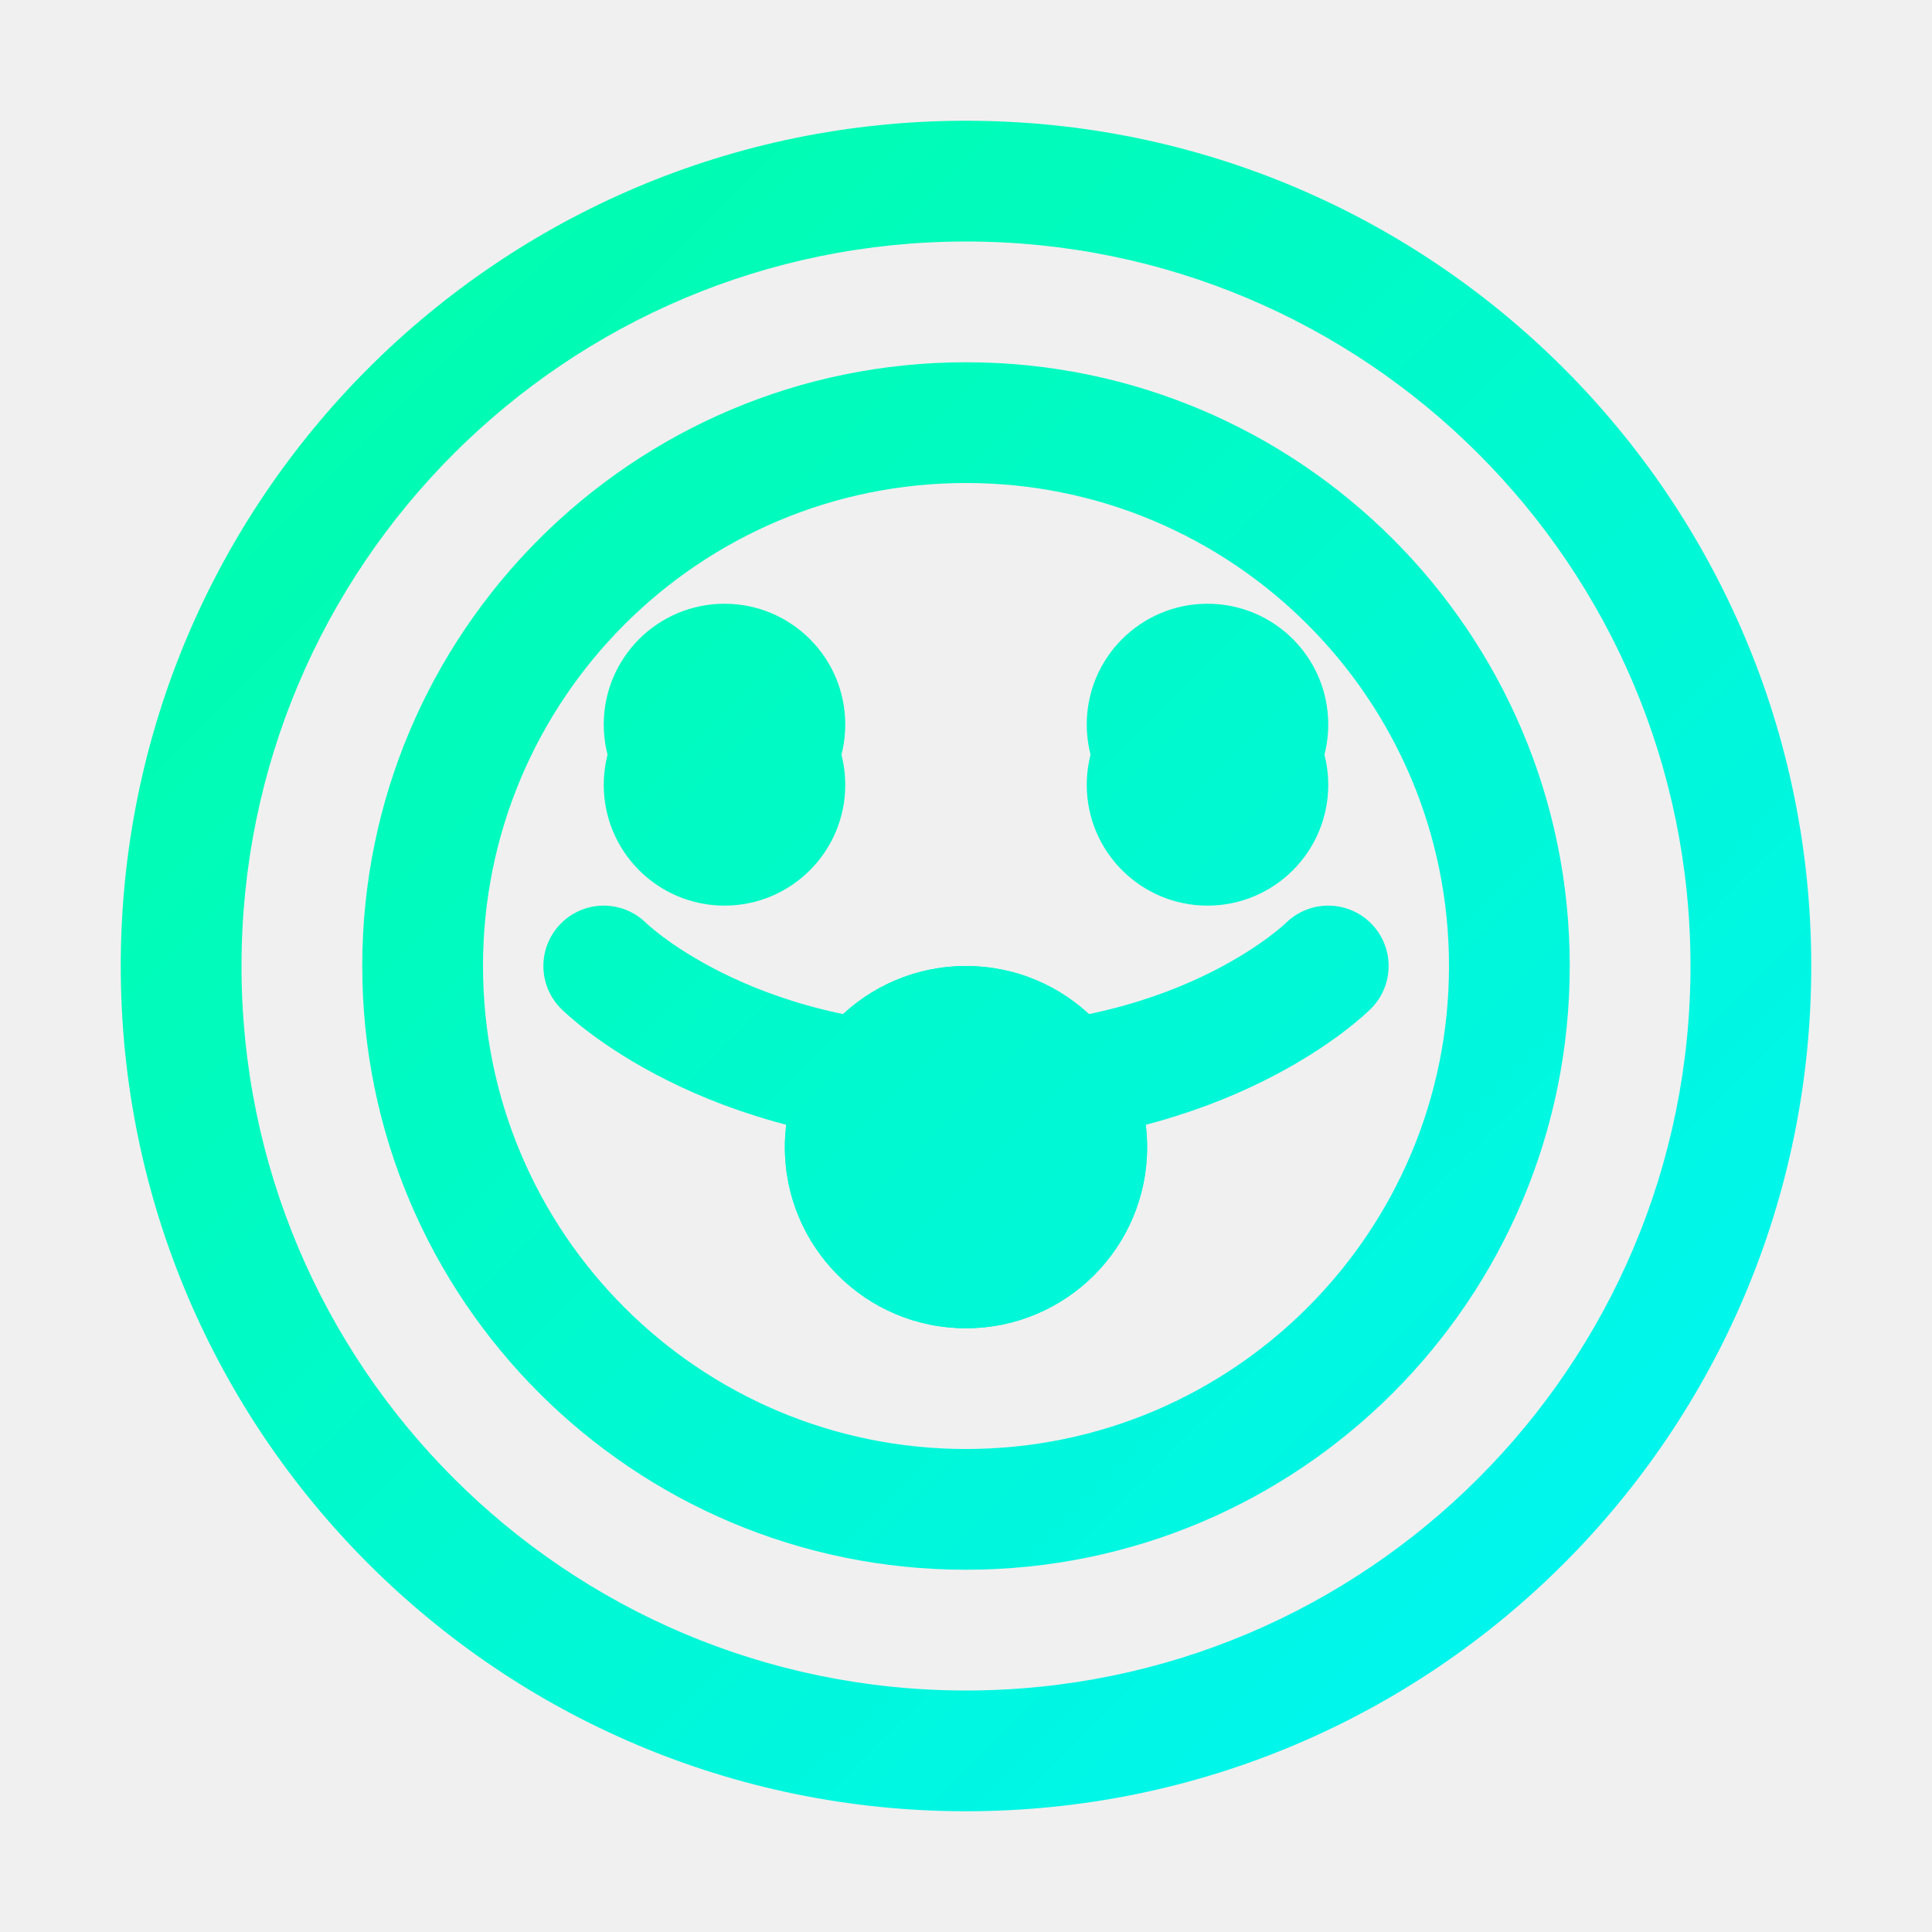
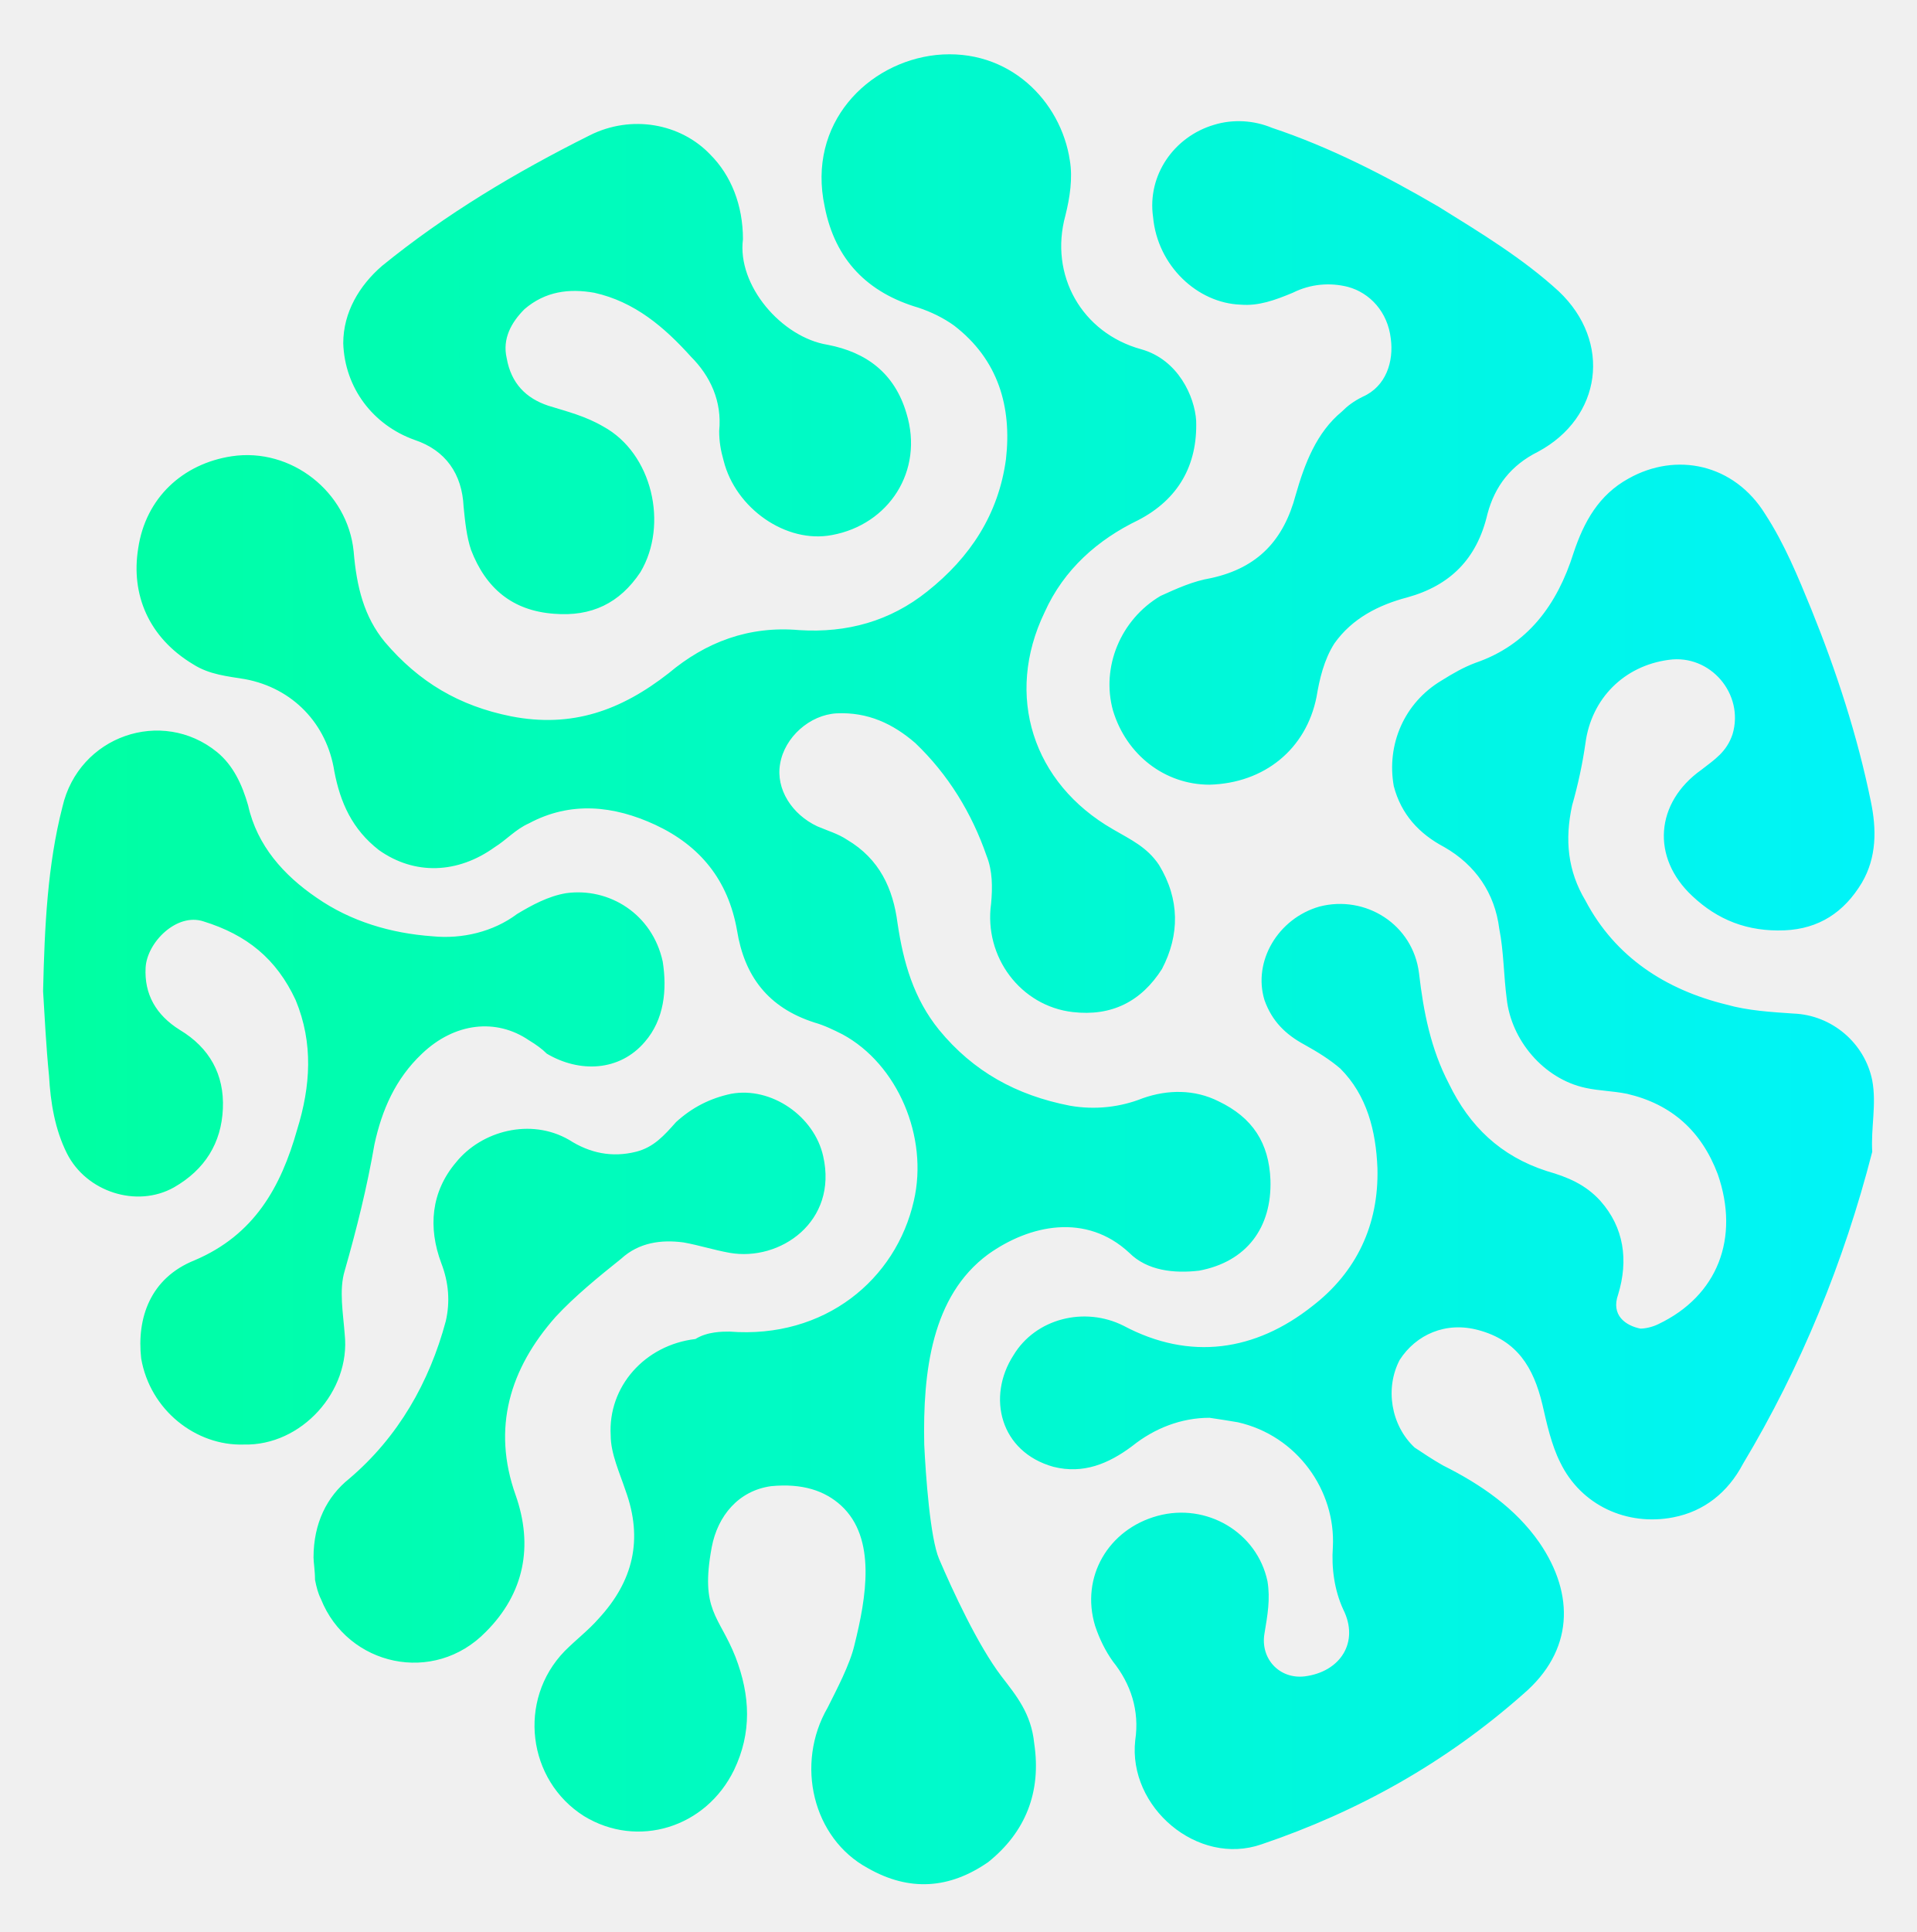
- <svg xmlns="http://www.w3.org/2000/svg" width="32" height="32" viewBox="0 0 32 32" fill="none">
-   <defs>
-     <linearGradient id="favicon-gradient" x1="0" y1="0" x2="32" y2="32" gradientUnits="userSpaceOnUse">
-       <stop stop-color="#00ff9d" />
-       <stop offset="1" stop-color="#00f3ff" />
-     </linearGradient>
-     <mask id="brain-mask">
-       <path d="M16 2C8.268 2 2 8.268 2 16C2 23.732 8.268 30 16 30C23.732 30 30 23.732 30 16C30 8.268 23.732 2 16 2ZM16 28C9.373 28 4 22.627 4 16C4 9.373 9.373 4 16 4C22.627 4 28 9.373 28 16C28 22.627 22.627 28 16 28Z" fill="white" />
-       <path d="M12 10C10.895 10 10 10.895 10 12C10 13.105 10.895 14 12 14C13.105 14 14 13.105 14 12C14 10.895 13.105 10 12 10ZM20 10C18.895 10 18 10.895 18 12C18 13.105 18.895 14 20 14C21.105 14 22 13.105 22 12C22 10.895 21.105 10 20 10ZM16 16C14.343 16 13 17.343 13 19C13 20.657 14.343 22 16 22C17.657 22 19 20.657 19 19C19 17.343 17.657 16 16 16Z" fill="white" />
-     </mask>
-   </defs>
-   <rect width="32" height="32" fill="url(#favicon-gradient)" mask="url(#brain-mask)" />
-   <path d="M16 6C10.477 6 6 10.477 6 16C6 21.523 10.477 26 16 26C21.523 26 26 21.523 26 16C26 10.477 21.523 6 16 6ZM16 24C11.582 24 8 20.418 8 16C8 11.582 11.582 8 16 8C20.418 8 24 11.582 24 16C24 20.418 20.418 24 16 24Z" fill="url(#favicon-gradient)" />
-   <circle cx="12" cy="13" r="2" fill="url(#favicon-gradient)" />
-   <circle cx="20" cy="13" r="2" fill="url(#favicon-gradient)" />
-   <circle cx="16" cy="19" r="3" fill="url(#favicon-gradient)" />
-   <path d="M10 16C10 16 12 18 16 18C20 18 22 16 22 16" stroke="url(#favicon-gradient)" stroke-width="2" stroke-linecap="round" />
+ <svg xmlns="http://www.w3.org/2000/svg" version="1.1" id="Capa_1" x="0px" y="0px" viewBox="0 0 129 130" style="enable-background:new 0 0 129 130;" xml:space="preserve">
+   <style type="text/css">
+ 	.st0{fill:url(#SVGID_1_);}
+ </style>
+   <linearGradient id="SVGID_1_" gradientUnits="userSpaceOnUse" x1="2.9" y1="65.219" x2="126.15" y2="65.219">
+     <stop offset="0" style="stop-color:#00FFA1" />
+     <stop offset="1" style="stop-color:#00F4F8" />
+   </linearGradient>
+   <path class="st0" d="M126,72.7c-0.5-2.5-2.7-4.4-5.3-4.5c-1.5-0.1-3.1-0.2-4.5-0.6c-4.1-1-7.5-3.2-9.5-7c-1.2-2-1.4-4.1-0.9-6.4  c0.4-1.4,0.7-2.8,0.9-4.2c0.4-3,2.6-5.2,5.6-5.6c2.8-0.4,5.1,2.3,4.3,5c-0.4,1.2-1.2,1.7-2.1,2.4c-3.1,2.2-3.4,5.9-0.6,8.5  c1.7,1.6,3.7,2.4,6.2,2.3c2.3-0.1,4-1.2,5.2-3.2c1-1.7,1-3.6,0.6-5.5c-0.9-4.4-2.3-8.7-4-12.9c-0.9-2.2-1.8-4.4-3.1-6.4  c-2.1-3.4-6-4.2-9.2-2.4c-2,1.1-3,2.9-3.7,5c-1.1,3.5-3.1,6.2-6.6,7.4c-0.8,0.3-1.5,0.7-2.3,1.2c-2.5,1.5-3.7,4.3-3.2,7.1  c0.5,1.9,1.7,3.2,3.4,4.1c2.1,1.2,3.4,3.1,3.7,5.5c0.3,1.5,0.3,3.2,0.5,4.7c0.3,2.8,2.5,5.4,5.3,6c0.9,0.2,1.8,0.2,2.8,0.4  c3,0.7,5,2.5,6.1,5.4c1.5,4.3,0,8.2-4,10.1c-0.4,0.2-0.9,0.3-1.2,0.3c-1-0.2-2-0.9-1.5-2.3c0.7-2.3,0.4-4.5-1.2-6.3  c-1-1.1-2.2-1.6-3.6-2c-3.1-1-5.2-3-6.6-5.9c-1.2-2.3-1.7-4.8-2-7.4c-0.4-3.3-3.6-5.3-6.7-4.5c-2.8,0.8-4.5,3.7-3.7,6.3  c0.5,1.4,1.4,2.3,2.7,3c0.9,0.5,1.7,1,2.4,1.6c1.8,1.8,2.4,4.2,2.5,6.7c0.1,3.8-1.4,7-4.4,9.3c-3.8,3-8.2,3.7-12.7,1.3  c-2.6-1.3-5.9-0.5-7.4,2c-1.8,2.8-0.9,6.5,2.7,7.5c2,0.5,3.7-0.2,5.3-1.4c1.5-1.2,3.3-1.9,5.2-1.9c0.7,0.1,1.3,0.2,1.9,0.3  c4,0.9,6.6,4.6,6.4,8.4c-0.1,1.4,0.1,2.9,0.7,4.2c1.1,2.2-0.2,4.2-2.6,4.5c-1.7,0.2-3-1.2-2.7-2.9c0.2-1.2,0.4-2.3,0.2-3.5  c-0.7-3.3-4.1-5.3-7.4-4.4s-5.2,4.1-4.2,7.4c0.3,0.9,0.7,1.7,1.2,2.4c1.2,1.5,1.8,3.3,1.5,5.3c-0.5,4.5,4.2,8.5,8.5,7  c6.5-2.2,12.4-5.5,17.6-10.1c3.4-2.9,3.5-6.7,1.1-10.2c-1.6-2.3-3.9-3.9-6.5-5.2c-0.7-0.4-1.3-0.8-1.9-1.2c-1.6-1.5-2-4-1-5.9  c1.1-1.7,3.1-2.6,5.3-2c2.6,0.7,3.7,2.5,4.3,5c0.3,1.3,0.6,2.7,1.2,3.9c1.4,2.9,4.5,4.3,7.6,3.7c2.1-0.4,3.7-1.7,4.7-3.6  c3.9-6.5,6.8-13.6,8.7-21C125.9,75.9,126.3,74.3,126,72.7z M23.2,89.8c-0.1-1.4-0.4-3,0-4.3c0.8-2.8,1.5-5.6,2-8.5  c0.5-2.3,1.4-4.4,3.2-6.1c2.2-2.1,5-2.4,7.2-0.9c0.5,0.3,0.9,0.6,1.2,0.9c2.2,1.3,4.9,1.2,6.6-0.8c1.3-1.5,1.5-3.5,1.2-5.4  c-0.7-3.2-3.6-5-6.5-4.6c-1.2,0.2-2.3,0.8-3.3,1.4c-1.6,1.2-3.7,1.7-5.7,1.5c-2.8-0.2-5.5-1-7.8-2.6c-2.2-1.5-4-3.5-4.6-6.2  c-0.4-1.4-1-2.7-2.1-3.6c-3.7-3-9.3-1.1-10.4,3.7c-1,3.9-1.2,8-1.3,12.4c0.1,1.6,0.2,3.7,0.4,5.7c0.1,1.8,0.4,3.6,1.2,5.2  c1.3,2.6,4.7,3.7,7.2,2.3c2.1-1.2,3.2-3,3.3-5.3s-0.9-4.1-2.9-5.3c-1.6-1-2.4-2.4-2.3-4.2c0.1-1.7,2.1-3.7,3.9-3.1  c2.9,0.9,4.9,2.5,6.2,5.3c1.2,2.9,1,5.8,0.1,8.7c-1.1,3.9-2.9,7.1-6.9,8.8c-3,1.2-3.9,3.9-3.6,6.6c0.6,3.5,3.7,5.9,6.9,5.8  C20.3,97.3,23.6,93.6,23.2,89.8z M83.5,20.5c1.2,0.1,2.3-0.3,3.5-0.8c1.2-0.6,2.5-0.7,3.7-0.4c1.5,0.4,2.7,1.7,2.9,3.5  c0.2,1.5-0.3,3.2-1.9,3.9c-0.6,0.3-1,0.6-1.4,1c-1.7,1.4-2.5,3.5-3.1,5.6c-0.8,3-2.5,4.9-5.7,5.6c-1.2,0.2-2.3,0.7-3.4,1.2  c-2.7,1.6-4,4.8-3.2,7.7c0.9,3,3.5,5,6.5,5c3.7-0.1,6.5-2.4,7.2-5.9c0.2-1.2,0.5-2.5,1.2-3.6c1.2-1.7,3-2.6,4.9-3.1  c2.9-0.8,4.7-2.6,5.4-5.6c0.5-1.9,1.6-3.3,3.4-4.2c4.3-2.3,5-7.4,1.4-10.8c-2.4-2.2-5.2-3.9-8.1-5.7c-3.6-2.1-7.3-4-11.2-5.3  C84.4,8.1,83,8,81.7,8.4c-2.7,0.8-4.5,3.4-4.1,6.2C77.9,17.9,80.6,20.4,83.5,20.5z M27.9,29.6c2.1,0.7,3.2,2.3,3.3,4.5  c0.1,1,0.2,2,0.5,2.9c1,2.6,2.8,4.1,5.6,4.3c2.5,0.2,4.4-0.7,5.8-2.8c1.9-3.2,0.8-8-2.5-9.8c-1.2-0.7-2.4-1-3.7-1.4  c-1.5-0.5-2.5-1.5-2.8-3.2c-0.3-1.3,0.3-2.4,1.2-3.3c1.4-1.2,3-1.4,4.7-1.1c2.7,0.6,4.7,2.3,6.5,4.3c1.3,1.3,2.1,3,1.9,5  c0,0.7,0.1,1.3,0.3,2c0.8,3.2,4.2,5.6,7.3,5c3.8-0.7,6.2-4.3,5-8.2c-0.8-2.7-2.7-4.1-5.3-4.6c-3.1-0.5-6.1-4-5.7-7.1  c0-2.3-0.8-4.3-2.2-5.7c-2-2.1-5.3-2.7-8.1-1.3c-5,2.5-9.7,5.3-14,8.8c-1.5,1.3-2.6,3.1-2.6,5.2C23.2,26.1,25.1,28.6,27.9,29.6z   M37.4,88.6c1.3-1.4,2.9-2.7,4.4-3.9c1.2-1.1,2.7-1.3,4.2-1.1c1.1,0.2,2,0.5,3.1,0.7c3.4,0.6,7.3-2.1,6.3-6.5  c-0.6-2.7-3.5-4.7-6.2-4.2c-1.4,0.3-2.6,0.9-3.7,1.9c-0.8,0.9-1.5,1.7-2.7,2c-1.6,0.4-3.1,0.1-4.5-0.8c-2.6-1.5-5.9-0.6-7.6,1.5  c-1.7,2-1.9,4.4-1,6.8c0.5,1.3,0.6,2.6,0.3,3.9c-1.1,4.1-3.2,7.8-6.5,10.6c-1.5,1.2-2.4,3-2.4,5.3c0,0.3,0.1,0.9,0.1,1.5  c0.1,0.5,0.2,0.9,0.4,1.3c1.8,4.5,7.6,5.8,11.1,2.2c2.6-2.6,3.2-5.8,2-9.2C33.1,96.1,34.3,92.1,37.4,88.6z M67.4,112.8  c-1.6-2.1-3.3-5.8-4.2-7.9c-0.6-1.4-0.9-5.6-1-7.7c-0.1-4.9,0.5-10,4.3-12.8c2.8-2,6.6-2.8,9.5-0.1c1.2,1.2,3,1.4,4.7,1.2  c3.2-0.6,4.9-2.9,4.8-6.1c-0.1-2.5-1.2-4.2-3.5-5.3c-1.6-0.8-3.4-0.8-5.1-0.2c-1.5,0.6-3.2,0.8-4.9,0.5c-3.6-0.7-6.5-2.3-8.8-5.1  c-1.7-2.1-2.4-4.5-2.8-7.2c-0.3-2.3-1.2-4.3-3.4-5.6c-0.6-0.4-1.3-0.6-2-0.9c-1.7-0.8-2.8-2.5-2.5-4.2c0.3-1.8,2-3.3,3.8-3.4  c2.1-0.1,3.8,0.7,5.3,2c2.2,2.1,3.8,4.7,4.8,7.6c0.4,1,0.4,2.1,0.3,3.2c-0.5,3.6,2,6.9,5.5,7.3c2.6,0.3,4.6-0.7,6-2.9  c1.2-2.3,1.2-4.7-0.2-7c-0.8-1.2-1.9-1.7-3.1-2.4c-5.4-3.1-7.3-9-4.6-14.6c1.3-2.9,3.6-4.9,6.3-6.2c2.7-1.4,4-3.7,3.9-6.7  c-0.1-1.6-1.2-4.1-3.7-4.8c-4-1.1-6.2-5-5.1-9c0.3-1.2,0.5-2.5,0.3-3.7c-0.6-4-4.1-7.6-9-7.1c-4.6,0.5-8.7,4.6-7.5,10.2  c0.7,3.6,2.9,5.8,6.3,6.8c0.9,0.3,1.7,0.7,2.4,1.2c3,2.3,3.9,5.5,3.5,9c-0.5,3.7-2.4,6.6-5.3,8.9c-2.5,2-5.4,2.8-8.6,2.6  c-3.4-0.3-6.3,0.8-8.8,2.9c-3.2,2.5-6.5,3.7-10.6,2.9c-3.5-0.7-6.2-2.3-8.5-5c-1.4-1.7-1.9-3.7-2.1-6.1c-0.4-4-4.2-7-8.2-6.4  c-3.3,0.5-5.8,2.8-6.3,6.2c-0.5,3.1,0.7,6,3.7,7.8c1.1,0.7,2.3,0.8,3.5,1c3.2,0.6,5.5,3,6,6.2c0.4,2.1,1.2,3.9,3,5.3  c2.4,1.7,5.3,1.6,7.8-0.2c0.8-0.5,1.4-1.2,2.3-1.6c2.8-1.5,5.7-1.2,8.5,0.1c3,1.4,4.9,3.7,5.5,7.1c0.5,3.1,2.1,5.2,5.2,6.2  c0.7,0.2,1.3,0.5,1.9,0.8c3.7,2,5.8,6.9,4.8,11.2c-1.2,5.3-6,9.3-12.4,8.8c-0.5,0-1.5,0-2.3,0.5c-3.4,0.4-5.9,3.2-5.7,6.5  c0,1.2,0.6,2.5,1,3.7c1.2,3.3,0.5,6.1-1.8,8.6c-0.7,0.8-1.5,1.4-2.3,2.2c-3.2,3.3-2.5,8.7,1.3,11.1c3.6,2.2,8.2,0.8,10.1-3.1  c1.2-2.5,1.1-5,0.1-7.6c-1.1-2.8-2.4-3.1-1.6-7.4c0.4-2.1,1.8-3.8,4-4.1c2.1-0.2,3.6,0.3,4.7,1.3c2.4,2.2,1.7,6.2,0.9,9.4  c-0.3,1.3-1.2,3-1.8,4.2c-2.2,3.8-1,8.8,2.7,10.8c2.8,1.6,5.5,1.4,8.1-0.4c2.5-2,3.6-4.7,3.1-8C69.4,115.3,68.4,114.1,67.4,112.8z" />
</svg>
